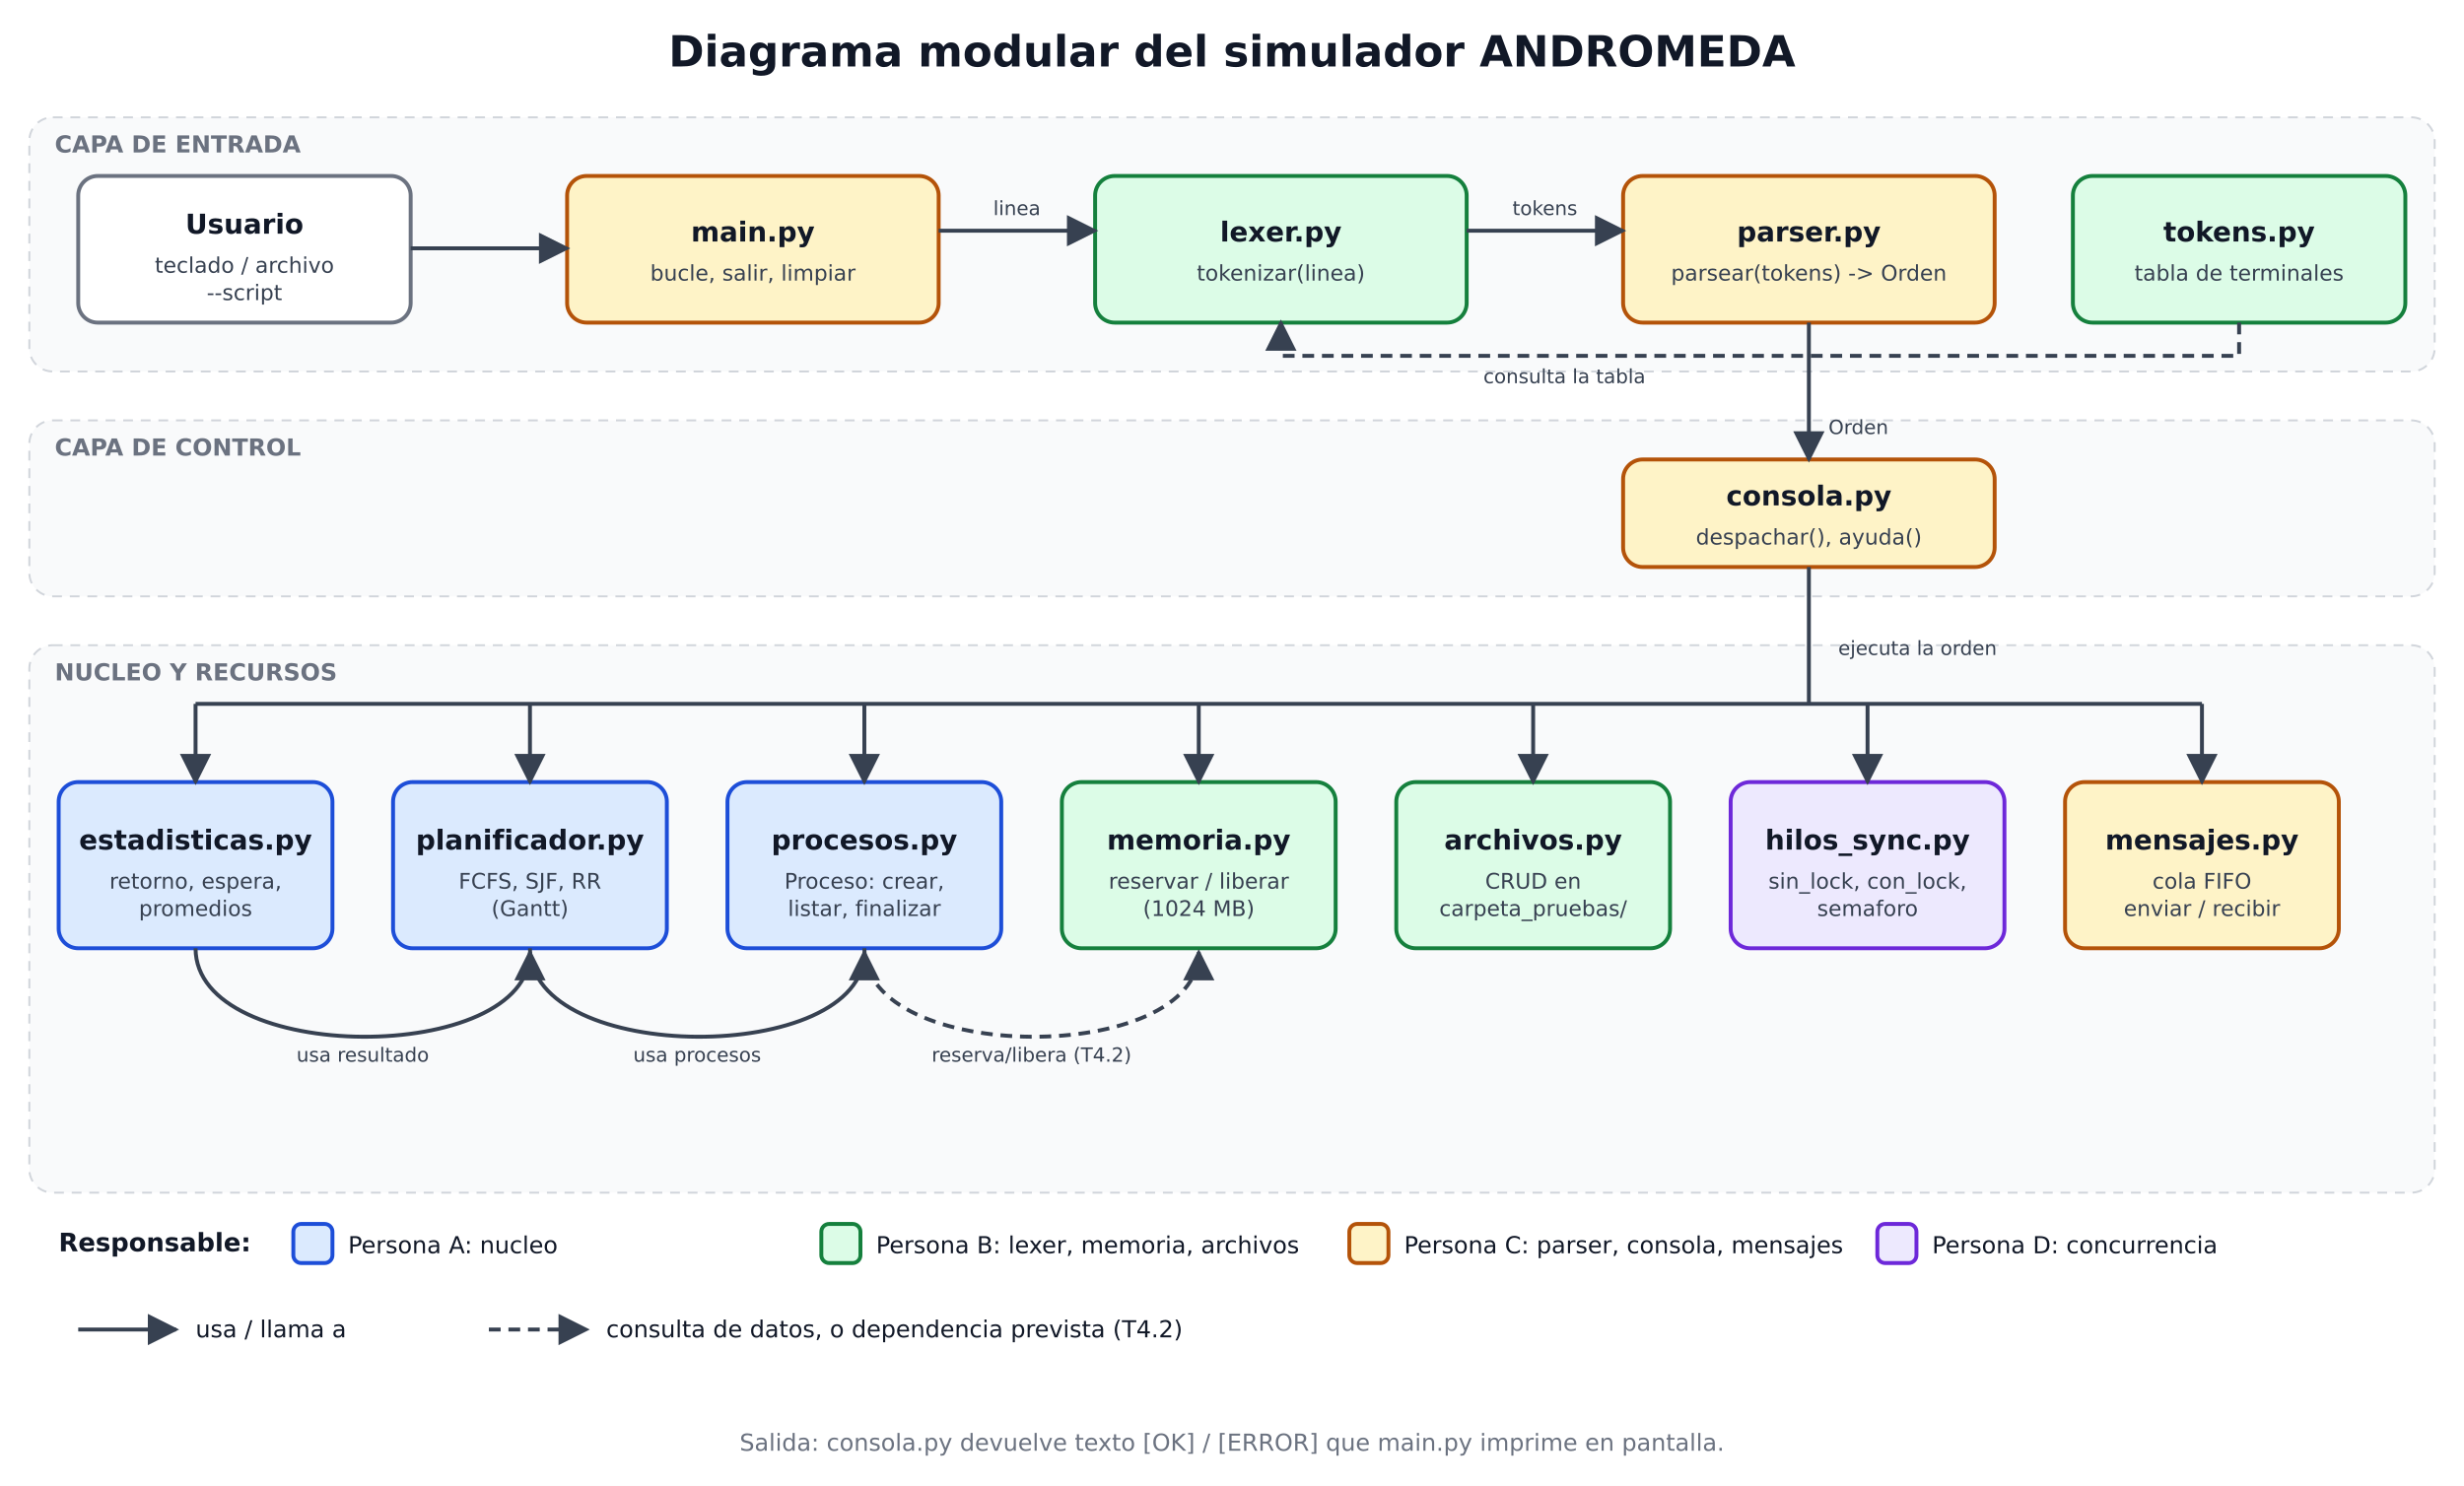
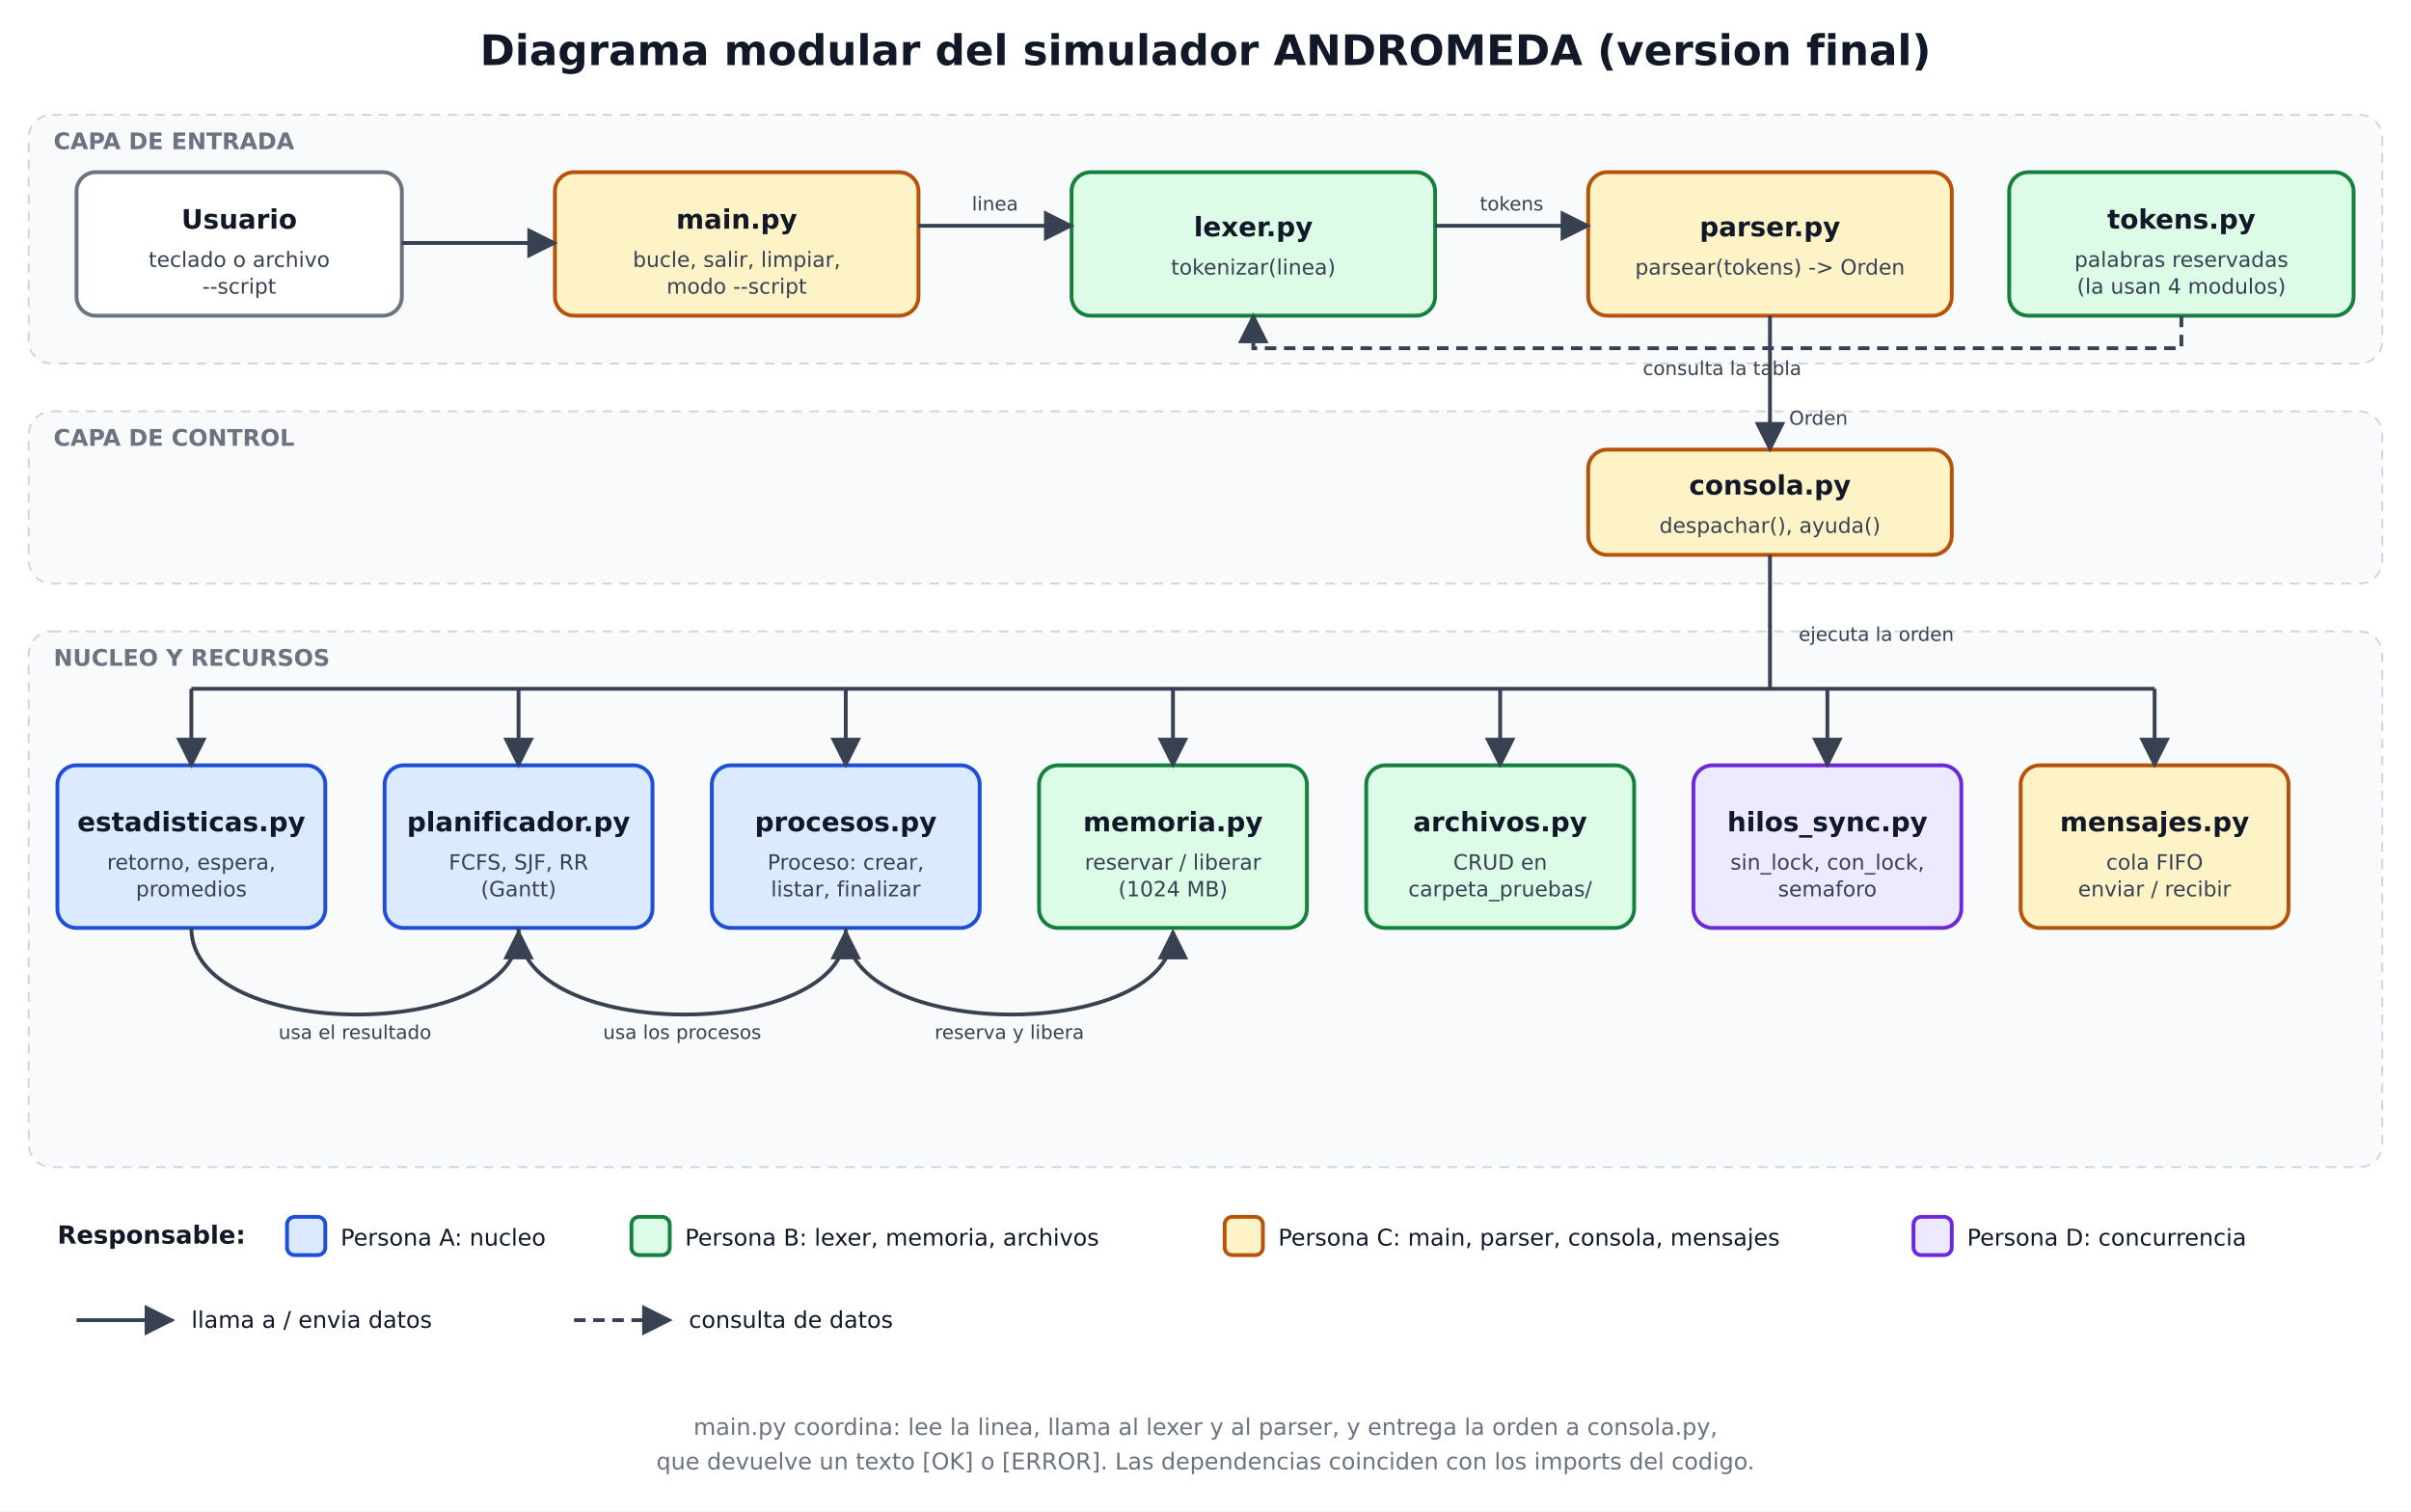
- <svg xmlns="http://www.w3.org/2000/svg" width="1260" height="760" viewBox="0 0 1260 760">
+ <svg xmlns="http://www.w3.org/2000/svg" width="1260" height="790" viewBox="0 0 1260 790">
  <defs>
    <marker id="ar" viewBox="0 0 10 10" refX="9" refY="5" markerWidth="8" markerHeight="8" orient="auto-start-reverse">
      <path d="M0,0 L10,5 L0,10 z" fill="#374151" />
    </marker>
-     <marker id="ap" viewBox="0 0 10 10" refX="9" refY="5" markerWidth="8" markerHeight="8" orient="auto-start-reverse">
-       <path d="M0,0 L10,5 L0,10 z" fill="#6b7280" />
-     </marker>
  </defs>
-   <rect width="1260" height="760" fill="white" />
-   <text x="630.0" y="34" font-family="DejaVu Sans, Arial, sans-serif" font-size="22" text-anchor="middle" fill="#111827" font-weight="bold">Diagrama modular del simulador ANDROMEDA</text>
+   <rect width="1260" height="790" fill="white" />
+   <text x="630.0" y="34" font-family="DejaVu Sans, Arial, sans-serif" font-size="22" text-anchor="middle" fill="#111827" font-weight="bold">Diagrama modular del simulador ANDROMEDA (version final)</text>
  <rect x="15" y="60" width="1230" height="130" rx="12" fill="#f9fafb" stroke="#d1d5db" stroke-dasharray="5 4" />
  <text x="28" y="78" font-family="DejaVu Sans, Arial, sans-serif" font-size="12" text-anchor="start" fill="#6b7280" font-weight="bold">CAPA DE ENTRADA</text>
  <rect x="15" y="215" width="1230" height="90" rx="12" fill="#f9fafb" stroke="#d1d5db" stroke-dasharray="5 4" />
  <text x="28" y="233" font-family="DejaVu Sans, Arial, sans-serif" font-size="12" text-anchor="start" fill="#6b7280" font-weight="bold">CAPA DE CONTROL</text>
  <rect x="15" y="330" width="1230" height="280" rx="12" fill="#f9fafb" stroke="#d1d5db" stroke-dasharray="5 4" />
  <text x="28" y="348" font-family="DejaVu Sans, Arial, sans-serif" font-size="12" text-anchor="start" fill="#6b7280" font-weight="bold">NUCLEO Y RECURSOS</text>
  <rect x="40" y="90" width="170" height="75" rx="10" fill="#ffffff" stroke="#6b7280" stroke-width="2" />
  <text x="125.0" y="119.5" font-family="DejaVu Sans, Arial, sans-serif" font-size="14" text-anchor="middle" fill="#111827" font-weight="bold">Usuario</text>
-   <text x="125.0" y="139.5" font-family="DejaVu Sans, Arial, sans-serif" font-size="11" text-anchor="middle" fill="#374151">teclado / archivo</text>
+   <text x="125.0" y="139.5" font-family="DejaVu Sans, Arial, sans-serif" font-size="11" text-anchor="middle" fill="#374151">teclado o archivo</text>
  <text x="125.0" y="153.5" font-family="DejaVu Sans, Arial, sans-serif" font-size="11" text-anchor="middle" fill="#374151">--script</text>
  <rect x="290" y="90" width="190" height="75" rx="10" fill="#fef3c7" stroke="#b45309" stroke-width="2" />
-   <text x="385.0" y="123.5" font-family="DejaVu Sans, Arial, sans-serif" font-size="14" text-anchor="middle" fill="#111827" font-weight="bold">main.py</text>
-   <text x="385.0" y="143.5" font-family="DejaVu Sans, Arial, sans-serif" font-size="11" text-anchor="middle" fill="#374151">bucle, salir, limpiar</text>
+   <text x="385.0" y="119.5" font-family="DejaVu Sans, Arial, sans-serif" font-size="14" text-anchor="middle" fill="#111827" font-weight="bold">main.py</text>
+   <text x="385.0" y="139.5" font-family="DejaVu Sans, Arial, sans-serif" font-size="11" text-anchor="middle" fill="#374151">bucle, salir, limpiar,</text>
+   <text x="385.0" y="153.5" font-family="DejaVu Sans, Arial, sans-serif" font-size="11" text-anchor="middle" fill="#374151">modo --script</text>
  <rect x="560" y="90" width="190" height="75" rx="10" fill="#dcfce7" stroke="#15803d" stroke-width="2" />
  <text x="655.0" y="123.5" font-family="DejaVu Sans, Arial, sans-serif" font-size="14" text-anchor="middle" fill="#111827" font-weight="bold">lexer.py</text>
  <text x="655.0" y="143.5" font-family="DejaVu Sans, Arial, sans-serif" font-size="11" text-anchor="middle" fill="#374151">tokenizar(linea)</text>
  <rect x="830" y="90" width="190" height="75" rx="10" fill="#fef3c7" stroke="#b45309" stroke-width="2" />
  <text x="925.0" y="123.5" font-family="DejaVu Sans, Arial, sans-serif" font-size="14" text-anchor="middle" fill="#111827" font-weight="bold">parser.py</text>
  <text x="925.0" y="143.5" font-family="DejaVu Sans, Arial, sans-serif" font-size="11" text-anchor="middle" fill="#374151">parsear(tokens) -&gt; Orden</text>
-   <rect x="1060" y="90" width="170" height="75" rx="10" fill="#dcfce7" stroke="#15803d" stroke-width="2" />
-   <text x="1145.0" y="123.5" font-family="DejaVu Sans, Arial, sans-serif" font-size="14" text-anchor="middle" fill="#111827" font-weight="bold">tokens.py</text>
-   <text x="1145.0" y="143.5" font-family="DejaVu Sans, Arial, sans-serif" font-size="11" text-anchor="middle" fill="#374151">tabla de terminales</text>
+   <rect x="1050" y="90" width="180" height="75" rx="10" fill="#dcfce7" stroke="#15803d" stroke-width="2" />
+   <text x="1140.0" y="119.5" font-family="DejaVu Sans, Arial, sans-serif" font-size="14" text-anchor="middle" fill="#111827" font-weight="bold">tokens.py</text>
+   <text x="1140.0" y="139.5" font-family="DejaVu Sans, Arial, sans-serif" font-size="11" text-anchor="middle" fill="#374151">palabras reservadas</text>
+   <text x="1140.0" y="153.5" font-family="DejaVu Sans, Arial, sans-serif" font-size="11" text-anchor="middle" fill="#374151">(la usan 4 modulos)</text>
  <path d="M210,127 L290,127" fill="none" stroke="#374151" stroke-width="2" marker-end="url(#ar)" />
  <path d="M480,118 L560,118" fill="none" stroke="#374151" stroke-width="2" marker-end="url(#ar)" />
  <text x="520" y="110" font-family="DejaVu Sans, Arial, sans-serif" font-size="10" text-anchor="middle" fill="#374151">linea</text>
  <path d="M750,118 L830,118" fill="none" stroke="#374151" stroke-width="2" marker-end="url(#ar)" />
  <text x="790" y="110" font-family="DejaVu Sans, Arial, sans-serif" font-size="10" text-anchor="middle" fill="#374151">tokens</text>
-   <path d="M1145,165 L1145,182 L655,182 L655,165" fill="none" stroke="#374151" stroke-width="2" stroke-dasharray="6 4" marker-end="url(#ar)" />
-   <text x="800" y="196" font-family="DejaVu Sans, Arial, sans-serif" font-size="10" text-anchor="middle" fill="#374151">consulta la tabla</text>
+   <path d="M1140,165 L1140,182 L655,182 L655,165" fill="none" stroke="#374151" stroke-width="2" stroke-dasharray="6 4" marker-end="url(#ar)" />
+   <text x="900" y="196" font-family="DejaVu Sans, Arial, sans-serif" font-size="10" text-anchor="middle" fill="#374151">consulta la tabla</text>
  <rect x="830" y="235" width="190" height="55" rx="10" fill="#fef3c7" stroke="#b45309" stroke-width="2" />
  <text x="925.0" y="258.5" font-family="DejaVu Sans, Arial, sans-serif" font-size="14" text-anchor="middle" fill="#111827" font-weight="bold">consola.py</text>
  <text x="925.0" y="278.5" font-family="DejaVu Sans, Arial, sans-serif" font-size="11" text-anchor="middle" fill="#374151">despachar(), ayuda()</text>
  <path d="M925,165 L925,235" fill="none" stroke="#374151" stroke-width="2" marker-end="url(#ar)" />
  <text x="935" y="222" font-family="DejaVu Sans, Arial, sans-serif" font-size="10" text-anchor="start" fill="#374151">Orden</text>
  <rect x="30" y="400" width="140" height="85" rx="10" fill="#dbeafe" stroke="#1d4ed8" stroke-width="2" />
  <text x="100.0" y="434.5" font-family="DejaVu Sans, Arial, sans-serif" font-size="14" text-anchor="middle" fill="#111827" font-weight="bold">estadisticas.py</text>
  <text x="100.0" y="454.5" font-family="DejaVu Sans, Arial, sans-serif" font-size="11" text-anchor="middle" fill="#374151">retorno, espera,</text>
  <text x="100.0" y="468.5" font-family="DejaVu Sans, Arial, sans-serif" font-size="11" text-anchor="middle" fill="#374151">promedios</text>
  <rect x="201" y="400" width="140" height="85" rx="10" fill="#dbeafe" stroke="#1d4ed8" stroke-width="2" />
  <text x="271.0" y="434.5" font-family="DejaVu Sans, Arial, sans-serif" font-size="14" text-anchor="middle" fill="#111827" font-weight="bold">planificador.py</text>
  <text x="271.0" y="454.5" font-family="DejaVu Sans, Arial, sans-serif" font-size="11" text-anchor="middle" fill="#374151">FCFS, SJF, RR</text>
  <text x="271.0" y="468.5" font-family="DejaVu Sans, Arial, sans-serif" font-size="11" text-anchor="middle" fill="#374151">(Gantt)</text>
  <rect x="372" y="400" width="140" height="85" rx="10" fill="#dbeafe" stroke="#1d4ed8" stroke-width="2" />
  <text x="442.0" y="434.5" font-family="DejaVu Sans, Arial, sans-serif" font-size="14" text-anchor="middle" fill="#111827" font-weight="bold">procesos.py</text>
  <text x="442.0" y="454.5" font-family="DejaVu Sans, Arial, sans-serif" font-size="11" text-anchor="middle" fill="#374151">Proceso: crear,</text>
  <text x="442.0" y="468.5" font-family="DejaVu Sans, Arial, sans-serif" font-size="11" text-anchor="middle" fill="#374151">listar, finalizar</text>
  <rect x="543" y="400" width="140" height="85" rx="10" fill="#dcfce7" stroke="#15803d" stroke-width="2" />
  <text x="613.0" y="434.5" font-family="DejaVu Sans, Arial, sans-serif" font-size="14" text-anchor="middle" fill="#111827" font-weight="bold">memoria.py</text>
  <text x="613.0" y="454.5" font-family="DejaVu Sans, Arial, sans-serif" font-size="11" text-anchor="middle" fill="#374151">reservar / liberar</text>
  <text x="613.0" y="468.5" font-family="DejaVu Sans, Arial, sans-serif" font-size="11" text-anchor="middle" fill="#374151">(1024 MB)</text>
  <rect x="714" y="400" width="140" height="85" rx="10" fill="#dcfce7" stroke="#15803d" stroke-width="2" />
  <text x="784.0" y="434.5" font-family="DejaVu Sans, Arial, sans-serif" font-size="14" text-anchor="middle" fill="#111827" font-weight="bold">archivos.py</text>
  <text x="784.0" y="454.5" font-family="DejaVu Sans, Arial, sans-serif" font-size="11" text-anchor="middle" fill="#374151">CRUD en</text>
  <text x="784.0" y="468.5" font-family="DejaVu Sans, Arial, sans-serif" font-size="11" text-anchor="middle" fill="#374151">carpeta_pruebas/</text>
  <rect x="885" y="400" width="140" height="85" rx="10" fill="#ede9fe" stroke="#6d28d9" stroke-width="2" />
  <text x="955.0" y="434.5" font-family="DejaVu Sans, Arial, sans-serif" font-size="14" text-anchor="middle" fill="#111827" font-weight="bold">hilos_sync.py</text>
  <text x="955.0" y="454.5" font-family="DejaVu Sans, Arial, sans-serif" font-size="11" text-anchor="middle" fill="#374151">sin_lock, con_lock,</text>
  <text x="955.0" y="468.5" font-family="DejaVu Sans, Arial, sans-serif" font-size="11" text-anchor="middle" fill="#374151">semaforo</text>
  <rect x="1056" y="400" width="140" height="85" rx="10" fill="#fef3c7" stroke="#b45309" stroke-width="2" />
  <text x="1126.0" y="434.5" font-family="DejaVu Sans, Arial, sans-serif" font-size="14" text-anchor="middle" fill="#111827" font-weight="bold">mensajes.py</text>
  <text x="1126.0" y="454.5" font-family="DejaVu Sans, Arial, sans-serif" font-size="11" text-anchor="middle" fill="#374151">cola FIFO</text>
  <text x="1126.0" y="468.5" font-family="DejaVu Sans, Arial, sans-serif" font-size="11" text-anchor="middle" fill="#374151">enviar / recibir</text>
  <path d="M925,290 L925,360" fill="none" stroke="#374151" stroke-width="2" />
  <path d="M100.0,360 L1126.0,360" fill="none" stroke="#374151" stroke-width="2" />
  <path d="M100.0,360 L100.0,400" fill="none" stroke="#374151" stroke-width="2" marker-end="url(#ar)" />
  <path d="M271.0,360 L271.0,400" fill="none" stroke="#374151" stroke-width="2" marker-end="url(#ar)" />
  <path d="M442.0,360 L442.0,400" fill="none" stroke="#374151" stroke-width="2" marker-end="url(#ar)" />
  <path d="M613.0,360 L613.0,400" fill="none" stroke="#374151" stroke-width="2" marker-end="url(#ar)" />
  <path d="M784.0,360 L784.0,400" fill="none" stroke="#374151" stroke-width="2" marker-end="url(#ar)" />
  <path d="M955.0,360 L955.0,400" fill="none" stroke="#374151" stroke-width="2" marker-end="url(#ar)" />
  <path d="M1126.0,360 L1126.0,400" fill="none" stroke="#374151" stroke-width="2" marker-end="url(#ar)" />
  <text x="940" y="335" font-family="DejaVu Sans, Arial, sans-serif" font-size="10" text-anchor="start" fill="#374151">ejecuta la orden</text>
  <path d="M100.0,485 C100.0,545 271.0,545 271.0,487" fill="none" stroke="#374151" stroke-width="2" marker-end="url(#ar)" />
-   <text x="185.5" y="543" font-family="DejaVu Sans, Arial, sans-serif" font-size="10" text-anchor="middle" fill="#374151">usa resultado</text>
+   <text x="185.5" y="543" font-family="DejaVu Sans, Arial, sans-serif" font-size="10" text-anchor="middle" fill="#374151">usa el resultado</text>
  <path d="M271.0,485 C271.0,545 442.0,545 442.0,487" fill="none" stroke="#374151" stroke-width="2" marker-end="url(#ar)" />
-   <text x="356.5" y="543" font-family="DejaVu Sans, Arial, sans-serif" font-size="10" text-anchor="middle" fill="#374151">usa procesos</text>
-   <path d="M442.0,485 C442.0,545 613.0,545 613.0,487" fill="none" stroke="#374151" stroke-width="2" stroke-dasharray="6 4" marker-end="url(#ar)" />
-   <text x="527.5" y="543" font-family="DejaVu Sans, Arial, sans-serif" font-size="10" text-anchor="middle" fill="#374151">reserva/libera (T4.2)</text>
-   <text x="30" y="640" font-family="DejaVu Sans, Arial, sans-serif" font-size="13" text-anchor="start" fill="#111827" font-weight="bold">Responsable:</text>
-   <rect x="150" y="626" width="20" height="20" rx="4" fill="#dbeafe" stroke="#1d4ed8" stroke-width="2" />
-   <text x="178" y="641" font-family="DejaVu Sans, Arial, sans-serif" font-size="12" text-anchor="start" fill="#111827">Persona A: nucleo</text>
-   <rect x="420" y="626" width="20" height="20" rx="4" fill="#dcfce7" stroke="#15803d" stroke-width="2" />
-   <text x="448" y="641" font-family="DejaVu Sans, Arial, sans-serif" font-size="12" text-anchor="start" fill="#111827">Persona B: lexer, memoria, archivos</text>
-   <rect x="690" y="626" width="20" height="20" rx="4" fill="#fef3c7" stroke="#b45309" stroke-width="2" />
-   <text x="718" y="641" font-family="DejaVu Sans, Arial, sans-serif" font-size="12" text-anchor="start" fill="#111827">Persona C: parser, consola, mensajes</text>
-   <rect x="960" y="626" width="20" height="20" rx="4" fill="#ede9fe" stroke="#6d28d9" stroke-width="2" />
-   <text x="988" y="641" font-family="DejaVu Sans, Arial, sans-serif" font-size="12" text-anchor="start" fill="#111827">Persona D: concurrencia</text>
-   <path d="M40,680 L90,680" fill="none" stroke="#374151" stroke-width="2" marker-end="url(#ar)" />
-   <text x="100" y="684" font-family="DejaVu Sans, Arial, sans-serif" font-size="12" text-anchor="start" fill="#111827">usa / llama a</text>
-   <path d="M250,680 L300,680" fill="none" stroke="#374151" stroke-width="2" stroke-dasharray="6 4" marker-end="url(#ar)" />
-   <text x="310" y="684" font-family="DejaVu Sans, Arial, sans-serif" font-size="12" text-anchor="start" fill="#111827">consulta de datos, o dependencia prevista (T4.2)</text>
-   <text x="630.0" y="742" font-family="DejaVu Sans, Arial, sans-serif" font-size="12" text-anchor="middle" fill="#6b7280">Salida: consola.py devuelve texto [OK] / [ERROR] que main.py imprime en pantalla.</text>
+   <text x="356.5" y="543" font-family="DejaVu Sans, Arial, sans-serif" font-size="10" text-anchor="middle" fill="#374151">usa los procesos</text>
+   <path d="M442.0,485 C442.0,545 613.0,545 613.0,487" fill="none" stroke="#374151" stroke-width="2" marker-end="url(#ar)" />
+   <text x="527.5" y="543" font-family="DejaVu Sans, Arial, sans-serif" font-size="10" text-anchor="middle" fill="#374151">reserva y libera</text>
+   <text x="30" y="650" font-family="DejaVu Sans, Arial, sans-serif" font-size="13" text-anchor="start" fill="#111827" font-weight="bold">Responsable:</text>
+   <rect x="150" y="636" width="20" height="20" rx="4" fill="#dbeafe" stroke="#1d4ed8" stroke-width="2" />
+   <text x="178" y="651" font-family="DejaVu Sans, Arial, sans-serif" font-size="12" text-anchor="start" fill="#111827">Persona A: nucleo</text>
+   <rect x="330" y="636" width="20" height="20" rx="4" fill="#dcfce7" stroke="#15803d" stroke-width="2" />
+   <text x="358" y="651" font-family="DejaVu Sans, Arial, sans-serif" font-size="12" text-anchor="start" fill="#111827">Persona B: lexer, memoria, archivos</text>
+   <rect x="640" y="636" width="20" height="20" rx="4" fill="#fef3c7" stroke="#b45309" stroke-width="2" />
+   <text x="668" y="651" font-family="DejaVu Sans, Arial, sans-serif" font-size="12" text-anchor="start" fill="#111827">Persona C: main, parser, consola, mensajes</text>
+   <rect x="1000" y="636" width="20" height="20" rx="4" fill="#ede9fe" stroke="#6d28d9" stroke-width="2" />
+   <text x="1028" y="651" font-family="DejaVu Sans, Arial, sans-serif" font-size="12" text-anchor="start" fill="#111827">Persona D: concurrencia</text>
+   <path d="M40,690 L90,690" fill="none" stroke="#374151" stroke-width="2" marker-end="url(#ar)" />
+   <text x="100" y="694" font-family="DejaVu Sans, Arial, sans-serif" font-size="12" text-anchor="start" fill="#111827">llama a / envia datos</text>
+   <path d="M300,690 L350,690" fill="none" stroke="#374151" stroke-width="2" stroke-dasharray="6 4" marker-end="url(#ar)" />
+   <text x="360" y="694" font-family="DejaVu Sans, Arial, sans-serif" font-size="12" text-anchor="start" fill="#111827">consulta de datos</text>
+   <text x="630.0" y="750" font-family="DejaVu Sans, Arial, sans-serif" font-size="12" text-anchor="middle" fill="#6b7280">main.py coordina: lee la linea, llama al lexer y al parser, y entrega la orden a consola.py,</text>
+   <text x="630.0" y="768" font-family="DejaVu Sans, Arial, sans-serif" font-size="12" text-anchor="middle" fill="#6b7280">que devuelve un texto [OK] o [ERROR]. Las dependencias coinciden con los imports del codigo.</text>
</svg>
